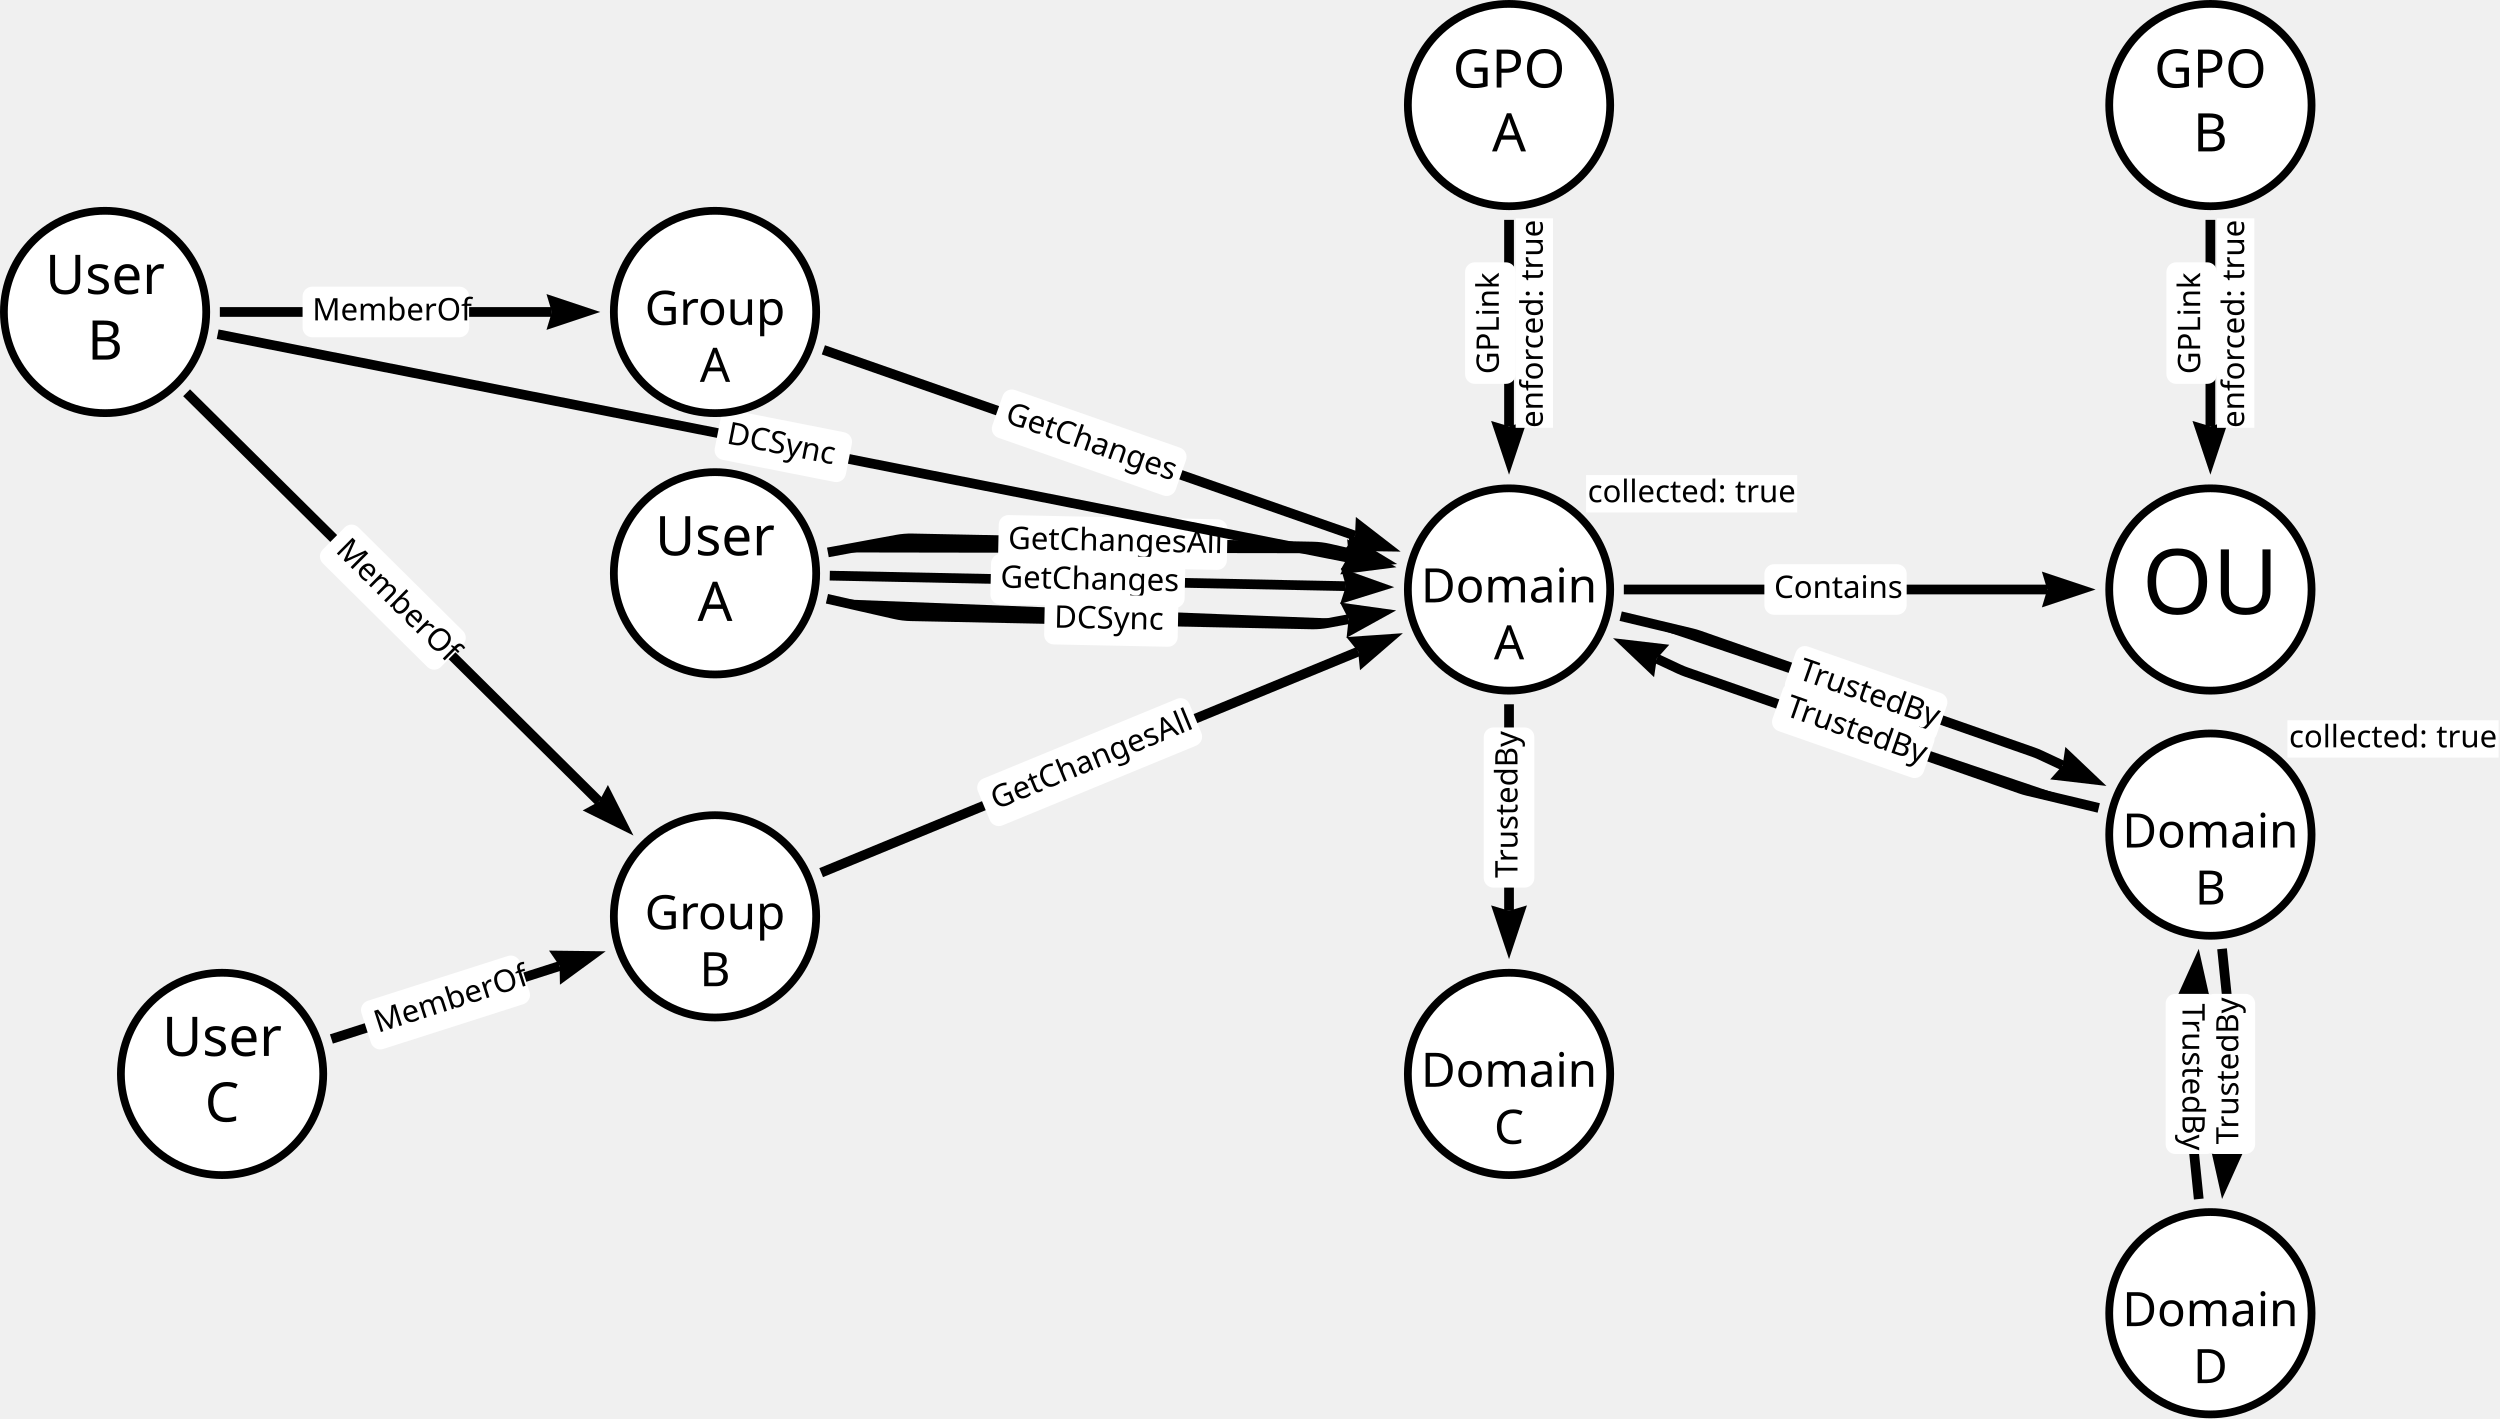
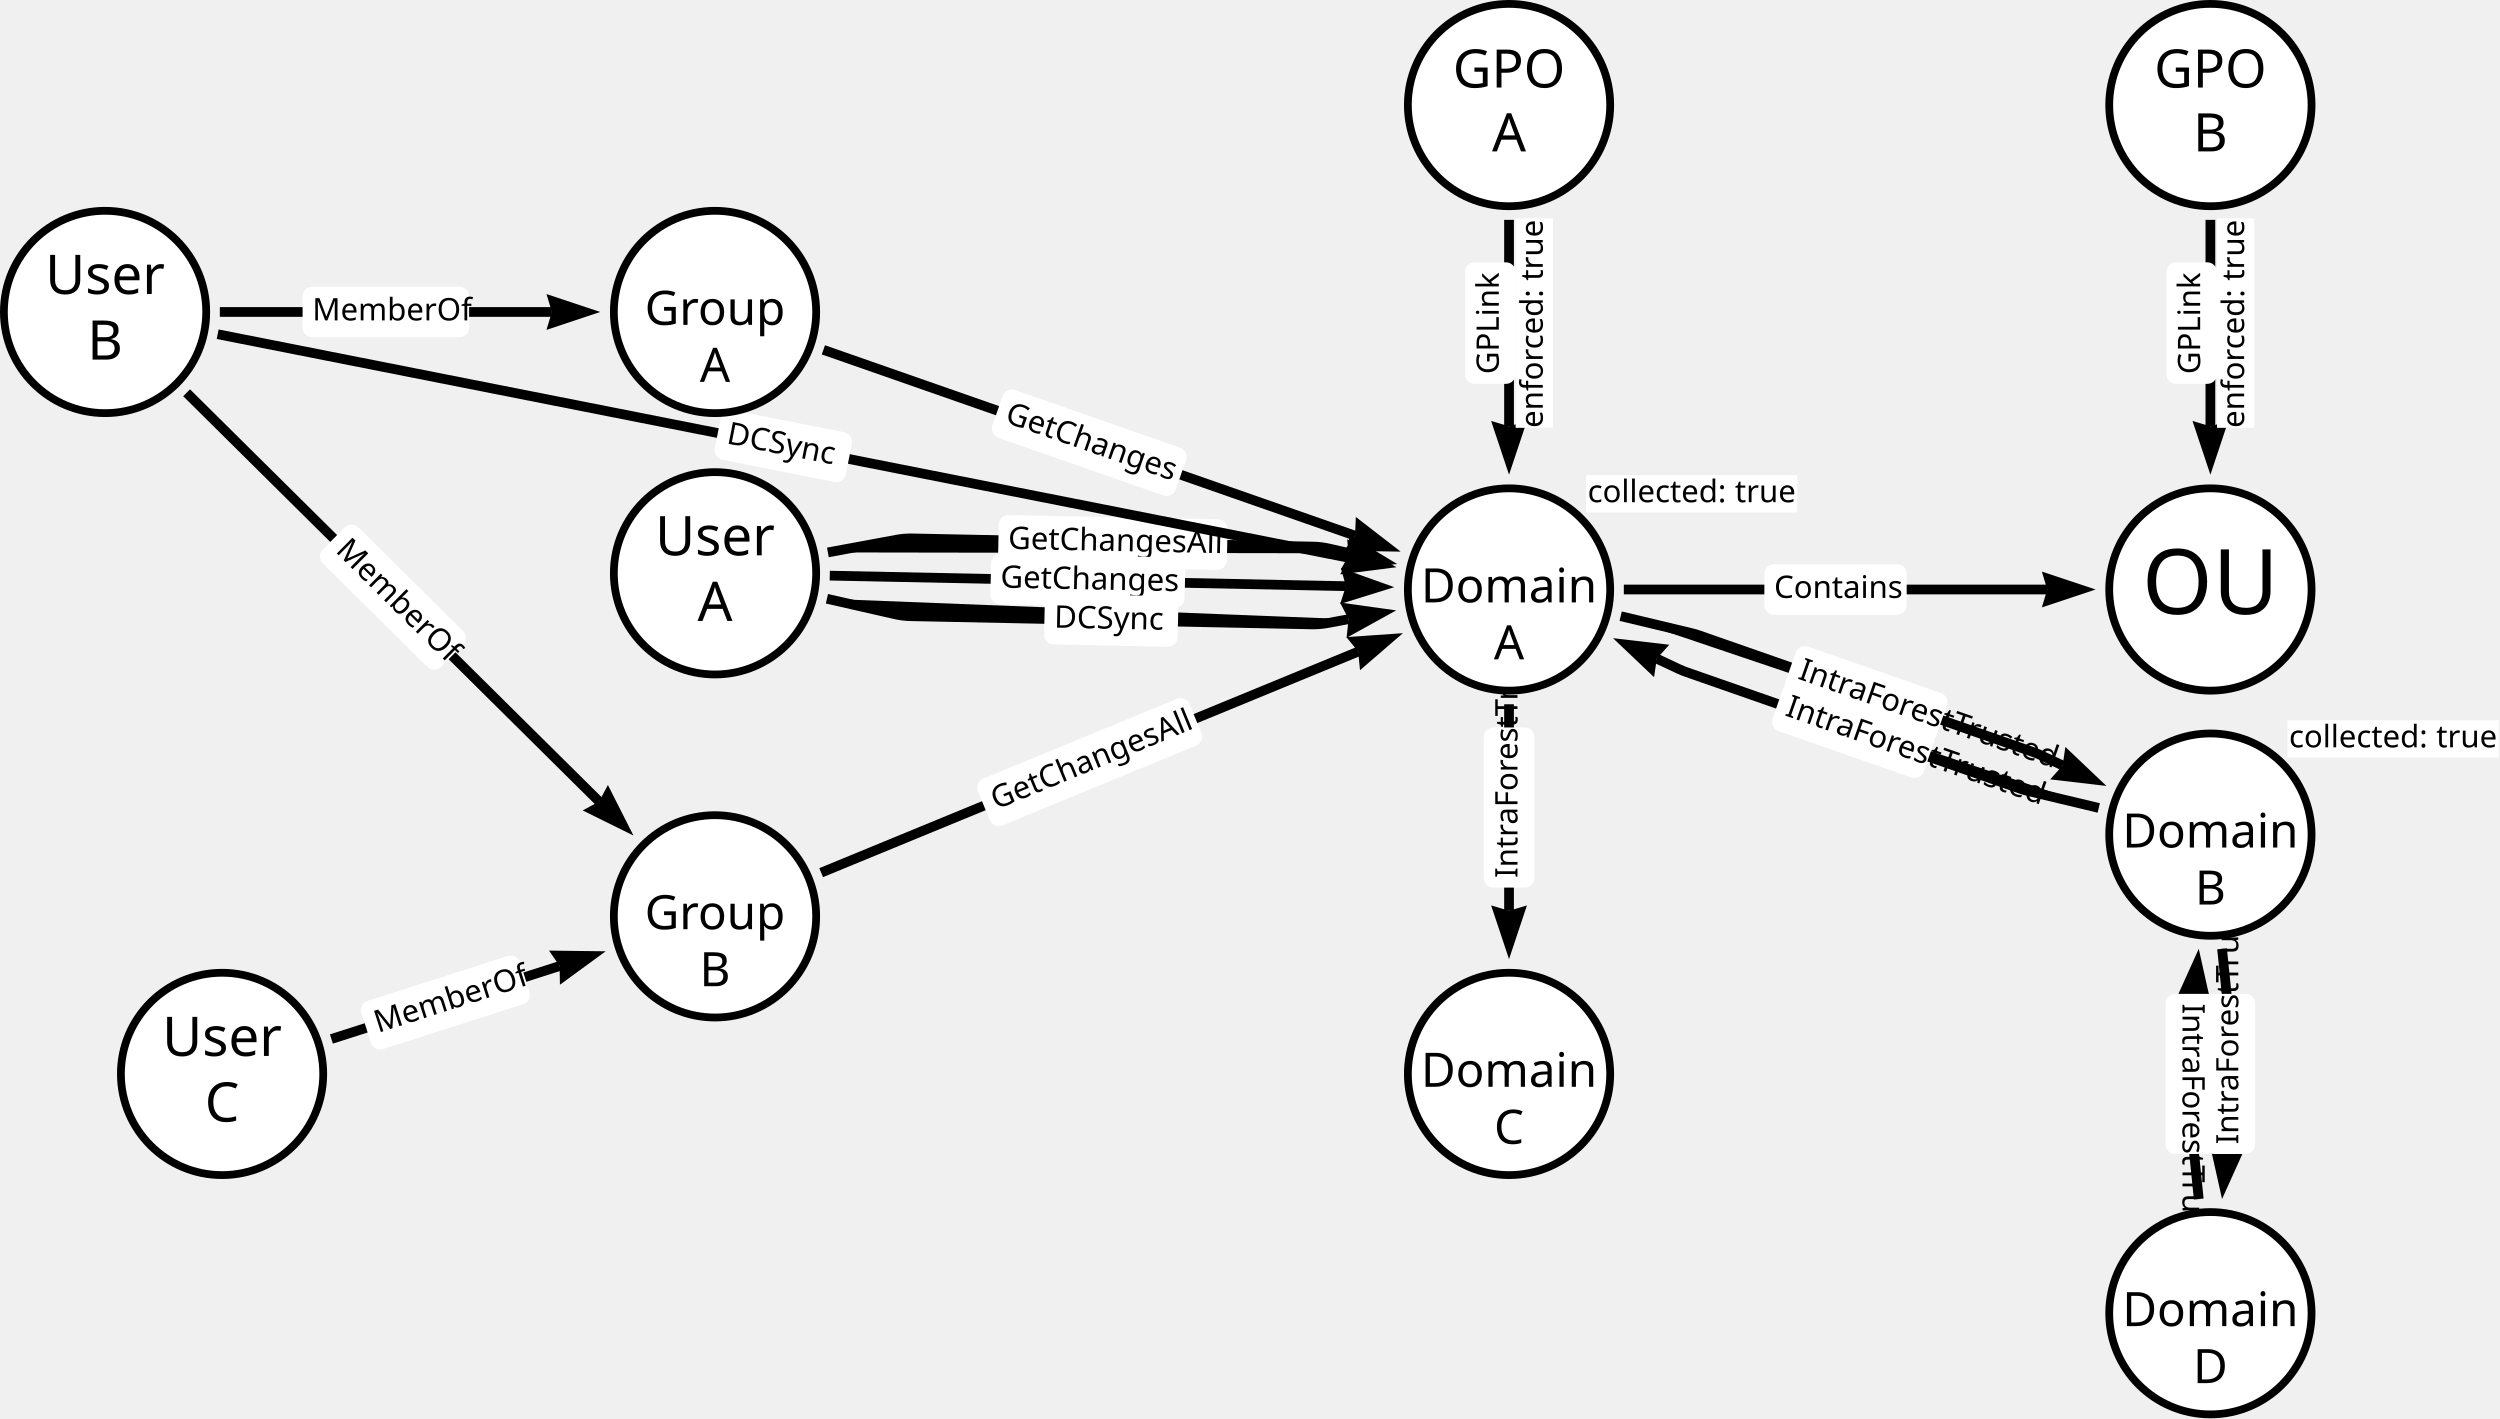
<svg xmlns="http://www.w3.org/2000/svg" width="1285" height="729" viewBox="0 0 1285 729">
  <defs>
    <style type="text/css" />
  </defs>
  <g transform="translate(-75 58) scale(1)">
    <g class="relationship">
      <g transform="translate(850.6427 245) rotate(19.26526)" stroke-width="5" stroke="#000000">
        <path d="M 58.695 -5.99 L 95.969 -9.793 A 40 40 0 0 1 100.03 -10 L 190.943 -10 L 281.855 -10 A 40 40 0 0 1 285.916 -9.793 L 298.456 -8.514 L 298.456 -8.514" />
        <polygon points="-24.862,0 -27.625,9.208 0,0 -27.625,-9.208" fill="#000000" transform="translate(381.8851 0) rotate(5.826689) translate(-59 0)" stroke="none" />
      </g>
      <g transform="translate(1034.192 298.56) rotate(19.26526) translate(0 -13)">
        <g transform="translate(0 0)">
          <g transform="translate(-41.16667 0)" fill="#ffffff" stroke="#000000" stroke-width="0">
            <rect x="0" y="0" width="82.333" height="26" rx="5" ry="5" stroke="none" />
-             <text xml:space="preserve" x="5" y="17.336" stroke="none" text-anchor="left" font-family="sans-serif" font-size="16" font-weight="normal" fill="#000000">TrustedBy</text>
+             <text xml:space="preserve" x="5" y="17.336" stroke="none" text-anchor="left" font-family="sans-serif" font-size="16" font-weight="normal" fill="#000000">IntraForestTrusted</text>
          </g>
        </g>
      </g>
    </g>
    <g class="relationship">
      <g transform="translate(1211.143 371) rotate(-160.7347)" stroke-width="5" stroke="#000000">
        <path d="M 58.695 -5.99 L 95.969 -9.793 A 40 40 0 0 1 100.03 -10 L 190.943 -10 L 281.855 -10 A 40 40 0 0 1 285.916 -9.793 L 298.456 -8.514 L 298.456 -8.514" />
        <polygon points="-24.862,0 -27.625,9.208 0,0 -27.625,-9.208" fill="#000000" transform="translate(381.8851 0) rotate(5.826689) translate(-59 0)" stroke="none" />
      </g>
      <g transform="translate(1027.593 317.44) rotate(19.26526) translate(0 -13)">
        <g transform="translate(0 0)">
          <g transform="translate(-41.16667 0)" fill="#ffffff" stroke="#000000" stroke-width="0">
            <rect x="0" y="0" width="82.333" height="26" rx="5" ry="5" stroke="none" />
-             <text xml:space="preserve" x="5" y="17.336" stroke="none" text-anchor="left" font-family="sans-serif" font-size="16" font-weight="normal" fill="#000000">TrustedBy</text>
+             <text xml:space="preserve" x="5" y="17.336" stroke="none" text-anchor="left" font-family="sans-serif" font-size="16" font-weight="normal" fill="#000000">IntraForestTrusted</text>
          </g>
        </g>
      </g>
    </g>
    <g class="relationship">
      <g transform="translate(850.6427 245) rotate(90)" stroke-width="5" stroke="#000000">
        <path d="M 59 0 L 165.138 0" />
        <polygon points="-24.862,0 -27.625,9.208 0,0 -27.625,-9.208" fill="#000000" transform="translate(190 0) rotate(0)" stroke="none" />
      </g>
      <g transform="translate(850.6427 357.0689) rotate(270) translate(0 -13)">
        <g transform="translate(0 0)">
          <g transform="translate(-41.16667 0)" fill="#ffffff" stroke="#000000" stroke-width="0">
            <rect x="0" y="0" width="82.333" height="26" rx="5" ry="5" stroke="none" />
-             <text xml:space="preserve" x="5" y="17.336" stroke="none" text-anchor="left" font-family="sans-serif" font-size="16" font-weight="normal" fill="#000000">TrustedBy</text>
+             <text xml:space="preserve" x="5" y="17.336" stroke="none" text-anchor="left" font-family="sans-serif" font-size="16" font-weight="normal" fill="#000000">IntraForestTrusted</text>
          </g>
        </g>
      </g>
    </g>
    <g class="relationship">
      <g transform="translate(442.5144 102.3532) rotate(19.26526)" stroke-width="5" stroke="#000000">
        <path d="M 59 0 L 348.477 0" />
        <polygon points="-24.862,0 -27.625,9.208 0,0 -27.625,-9.208" fill="#000000" transform="translate(373.3388 0) rotate(0)" stroke="none" />
      </g>
      <g transform="translate(634.8436 169.5751) rotate(19.26526) translate(0 -13)">
        <g transform="translate(0 0)">
          <g transform="translate(-49.925 0)" fill="#ffffff" stroke="#000000" stroke-width="0">
            <rect x="0" y="0" width="99.85" height="26" rx="5" ry="5" stroke="none" />
            <text xml:space="preserve" x="5" y="17.336" stroke="none" text-anchor="left" font-family="sans-serif" font-size="16" font-weight="normal" fill="#000000">GetChanges</text>
          </g>
        </g>
      </g>
    </g>
    <g class="relationship">
      <g transform="translate(442.5144 413) rotate(-22.37379)" stroke-width="5" stroke="#000000">
        <path d="M 59 0 L 357.491 0" />
        <polygon points="-24.862,0 -27.625,9.208 0,0 -27.625,-9.208" fill="#000000" transform="translate(382.3533 0) rotate(0)" stroke="none" />
      </g>
      <g transform="translate(635.0833 333.7319) rotate(-22.37379) translate(0 -13)">
        <g transform="translate(0 0)">
          <g transform="translate(-58.80833 0)" fill="#ffffff" stroke="#000000" stroke-width="0">
            <rect x="0" y="0" width="117.617" height="26" rx="5" ry="5" stroke="none" />
            <text xml:space="preserve" x="5" y="17.336" stroke="none" text-anchor="left" font-family="sans-serif" font-size="16" font-weight="normal" fill="#000000">GetChangesAll</text>
          </g>
        </g>
      </g>
    </g>
    <g class="relationship">
      <g transform="translate(442.5144 236.6766) rotate(1.168332)" stroke-width="5" stroke="#000000">
        <path d="M 57.784 -11.917 L 92.976 -19.175 A 40 40 0 0 1 101.056 -20 L 204.107 -20 L 307.158 -20 A 40 40 0 0 1 315.237 -19.175 L 326.08 -16.939 L 326.08 -16.939" />
        <polygon points="-24.862,0 -27.625,9.208 0,0 -27.625,-9.208" fill="#000000" transform="translate(408.2132 0) rotate(11.65338) translate(-59 0)" stroke="none" />
      </g>
      <g transform="translate(646.9864 220.8425) rotate(1.168332) translate(0 -13)">
        <g transform="translate(0 0)">
          <g transform="translate(-58.80833 0)" fill="#ffffff" stroke="#000000" stroke-width="0">
            <rect x="0" y="0" width="117.617" height="26" rx="5" ry="5" stroke="none" />
            <text xml:space="preserve" x="5" y="17.336" stroke="none" text-anchor="left" font-family="sans-serif" font-size="16" font-weight="normal" fill="#000000">GetChangesAll</text>
          </g>
        </g>
      </g>
    </g>
    <g class="relationship">
      <g transform="translate(442.5144 236.6766) rotate(1.168332)" stroke-width="5" stroke="#000000">
        <path d="M 59 0 L 324.351 0" />
        <polygon points="-24.862,0 -27.625,9.208 0,0 -27.625,-9.208" fill="#000000" transform="translate(349.2132 0) rotate(0)" stroke="none" />
      </g>
      <g transform="translate(634.1501 240.5848) rotate(1.168332) translate(0 -13)">
        <g transform="translate(0 0)">
          <g transform="translate(-49.925 0)" fill="#ffffff" stroke="#000000" stroke-width="0">
            <rect x="0" y="0" width="99.85" height="26" rx="5" ry="5" stroke="none" />
            <text xml:space="preserve" x="5" y="17.336" stroke="none" text-anchor="left" font-family="sans-serif" font-size="16" font-weight="normal" fill="#000000">GetChanges</text>
          </g>
        </g>
      </g>
    </g>
    <g class="relationship">
      <g transform="translate(442.5144 236.6766) rotate(1.168332)" stroke-width="5" stroke="#000000">
        <path d="M 57.784 11.917 L 92.976 19.175 A 40 40 0 0 0 101.056 20 L 204.107 20 L 307.158 20 A 40 40 0 0 0 315.237 19.175 L 326.08 16.939 L 326.08 16.939" />
        <polygon points="-24.862,0 -27.625,9.208 0,0 -27.625,-9.208" fill="#000000" transform="translate(408.2132 0) rotate(-11.65338) translate(-59 0)" stroke="none" />
      </g>
      <g transform="translate(646.1708 260.8341) rotate(1.168332) translate(0 -13)">
        <g transform="translate(0 0)">
          <g transform="translate(-34.33333 0)" fill="#ffffff" stroke="#000000" stroke-width="0">
            <rect x="0" y="0" width="68.667" height="26" rx="5" ry="5" stroke="none" />
            <text xml:space="preserve" x="5" y="17.336" stroke="none" text-anchor="left" font-family="sans-serif" font-size="16" font-weight="normal" fill="#000000">DCSync</text>
          </g>
        </g>
      </g>
    </g>
    <g class="relationship">
      <g transform="translate(129 102.3532) rotate(44.73676)" stroke-width="5" stroke="#000000">
        <path d="M 59 0 L 357.491 0" />
        <polygon points="-24.862,0 -27.625,9.208 0,0 -27.625,-9.208" fill="#000000" transform="translate(382.3533 0) rotate(0)" stroke="none" />
      </g>
      <g transform="translate(276.9268 248.927) rotate(44.73676) translate(0 -13)">
        <g transform="translate(0 0)">
          <g transform="translate(-42.8 0)" fill="#ffffff" stroke="#000000" stroke-width="0">
            <rect x="0" y="0" width="85.6" height="26" rx="5" ry="5" stroke="none" />
            <text xml:space="preserve" x="5" y="17.336" stroke="none" text-anchor="left" font-family="sans-serif" font-size="16" font-weight="normal" fill="#000000">MemberOf</text>
          </g>
        </g>
      </g>
    </g>
    <g class="relationship">
      <g transform="translate(129 102.3532) rotate(0)" stroke-width="5" stroke="#000000">
        <path d="M 59 0 L 229.652 0" />
        <polygon points="-24.862,0 -27.625,9.208 0,0 -27.625,-9.208" fill="#000000" transform="translate(254.5144 0) rotate(0)" stroke="none" />
      </g>
      <g transform="translate(273.3261 102.3532) rotate(0) translate(0 -13)">
        <g transform="translate(0 0)">
          <g transform="translate(-42.8 0)" fill="#ffffff" stroke="#000000" stroke-width="0">
            <rect x="0" y="0" width="85.6" height="26" rx="5" ry="5" stroke="none" />
            <text xml:space="preserve" x="5" y="17.336" stroke="none" text-anchor="left" font-family="sans-serif" font-size="16" font-weight="normal" fill="#000000">MemberOf</text>
          </g>
        </g>
      </g>
    </g>
    <g class="relationship">
      <g transform="translate(189.1427 494) rotate(-17.72848)" stroke-width="5" stroke="#000000">
        <path d="M 59 0 L 182.142 0" />
        <polygon points="-24.862,0 -27.625,9.208 0,0 -27.625,-9.208" fill="#000000" transform="translate(207.0042 0) rotate(0)" stroke="none" />
      </g>
      <g transform="translate(303.9878 457.2853) rotate(-17.72848) translate(0 -13)">
        <g transform="translate(0 0)">
          <g transform="translate(-42.8 0)" fill="#ffffff" stroke="#000000" stroke-width="0">
            <rect x="0" y="0" width="85.6" height="26" rx="5" ry="5" stroke="none" />
            <text xml:space="preserve" x="5" y="17.336" stroke="none" text-anchor="left" font-family="sans-serif" font-size="16" font-weight="normal" fill="#000000">MemberOf</text>
          </g>
        </g>
      </g>
    </g>
    <g class="relationship">
      <g transform="translate(850.6427 245) rotate(0)" stroke-width="5" stroke="#000000">
        <path d="M 59 0 L 276.638 0" />
        <polygon points="-24.862,0 -27.625,9.208 0,0 -27.625,-9.208" fill="#000000" transform="translate(301.5 0) rotate(0)" stroke="none" />
      </g>
      <g transform="translate(1018.462 245) rotate(0) translate(0 -13)">
        <g transform="translate(0 0)">
          <g transform="translate(-36.575 0)" fill="#ffffff" stroke="#000000" stroke-width="0">
            <rect x="0" y="0" width="73.15" height="26" rx="5" ry="5" stroke="none" />
            <text xml:space="preserve" x="5" y="17.336" stroke="none" text-anchor="left" font-family="sans-serif" font-size="16" font-weight="normal" fill="#000000">Contains</text>
          </g>
        </g>
      </g>
    </g>
    <g class="relationship">
      <g transform="translate(850.6427 -4) rotate(90)" stroke-width="5" stroke="#000000">
        <path d="M 59 0 L 165.138 0" />
        <polygon points="-24.862,0 -27.625,9.208 0,0 -27.625,-9.208" fill="#000000" transform="translate(190 0) rotate(0)" stroke="none" />
      </g>
      <g transform="translate(850.6427 108.0689) rotate(270) translate(0 -22.6)">
        <g transform="translate(0 0)">
          <g transform="translate(-31.23333 0)" fill="#ffffff" stroke="#000000" stroke-width="0">
            <rect x="0" y="0" width="62.467" height="26" rx="5" ry="5" stroke="none" />
            <text xml:space="preserve" x="5" y="17.336" stroke="none" text-anchor="left" font-family="sans-serif" font-size="16" font-weight="normal" fill="#000000">GPLink</text>
          </g>
        </g>
        <g transform="translate(0 26)">
          <g transform="translate(-53.83333 0)" fill="white">
            <rect x="0" y="0" width="107.667" height="19.2" rx="0" ry="0" stroke="none" />
            <g font-family="sans-serif" font-size="16" font-weight="normal" fill="#000000" text-anchor="end">
              <text xml:space="preserve" x="71.183" y="13.936" stroke="none">enforced:</text>
              <text xml:space="preserve" x="75.633" y="13.936" stroke="none" text-anchor="start">true</text>
            </g>
          </g>
        </g>
      </g>
    </g>
    <g class="relationship">
      <g transform="translate(1211.143 -4) rotate(90)" stroke-width="5" stroke="#000000">
        <path d="M 59 0 L 165.138 0" />
        <polygon points="-24.862,0 -27.625,9.208 0,0 -27.625,-9.208" fill="#000000" transform="translate(190 0) rotate(0)" stroke="none" />
      </g>
      <g transform="translate(1211.143 108.0689) rotate(270) translate(0 -22.6)">
        <g transform="translate(0 0)">
          <g transform="translate(-31.23333 0)" fill="#ffffff" stroke="#000000" stroke-width="0">
            <rect x="0" y="0" width="62.467" height="26" rx="5" ry="5" stroke="none" />
            <text xml:space="preserve" x="5" y="17.336" stroke="none" text-anchor="left" font-family="sans-serif" font-size="16" font-weight="normal" fill="#000000">GPLink</text>
          </g>
        </g>
        <g transform="translate(0 26)">
          <g transform="translate(-53.83333 0)" fill="white">
            <rect x="0" y="0" width="107.667" height="19.2" rx="0" ry="0" stroke="none" />
            <g font-family="sans-serif" font-size="16" font-weight="normal" fill="#000000" text-anchor="end">
              <text xml:space="preserve" x="71.183" y="13.936" stroke="none">enforced:</text>
              <text xml:space="preserve" x="75.633" y="13.936" stroke="none" text-anchor="start">true</text>
            </g>
          </g>
        </g>
      </g>
    </g>
    <g class="relationship">
      <g transform="translate(129 102.3532) rotate(11.18149)" stroke-width="5" stroke="#000000">
        <path d="M 59 0 L 651.744 0" />
        <polygon points="-24.862,0 -27.625,9.208 0,0 -27.625,-9.208" fill="#000000" transform="translate(676.6061 0) rotate(0)" stroke="none" />
      </g>
      <g transform="translate(477.6263 171.266) rotate(11.18149) translate(0 -13)">
        <g transform="translate(0 0)">
          <g transform="translate(-34.33333 0)" fill="#ffffff" stroke="#000000" stroke-width="0">
            <rect x="0" y="0" width="68.667" height="26" rx="5" ry="5" stroke="none" />
            <text xml:space="preserve" x="5" y="17.336" stroke="none" text-anchor="left" font-family="sans-serif" font-size="16" font-weight="normal" fill="#000000">DCSync</text>
          </g>
        </g>
      </g>
    </g>
    <g class="relationship">
      <g transform="translate(1211.143 371) rotate(90)" stroke-width="5" stroke="#000000">
        <path d="M 58.695 -5.99 L 95.969 -9.793 A 40 40 0 0 1 100.03 -10 L 123 -10 L 145.97 -10 A 40 40 0 0 1 150.031 -9.793 L 162.571 -8.514 L 162.571 -8.514" />
        <polygon points="-24.862,0 -27.625,9.208 0,0 -27.625,-9.208" fill="#000000" transform="translate(246 0) rotate(5.826689) translate(-59 0)" stroke="none" />
      </g>
      <g transform="translate(1221.143 494) rotate(270) translate(0 -13)">
        <g transform="translate(0 0)">
          <g transform="translate(-41.16667 0)" fill="#ffffff" stroke="#000000" stroke-width="0">
            <rect x="0" y="0" width="82.333" height="26" rx="5" ry="5" stroke="none" />
-             <text xml:space="preserve" x="5" y="17.336" stroke="none" text-anchor="left" font-family="sans-serif" font-size="16" font-weight="normal" fill="#000000">TrustedBy</text>
+             <text xml:space="preserve" x="5" y="17.336" stroke="none" text-anchor="left" font-family="sans-serif" font-size="16" font-weight="normal" fill="#000000">IntraForestTrusted</text>
          </g>
        </g>
      </g>
    </g>
    <g class="relationship">
      <g transform="translate(1211.143 617) rotate(-90)" stroke-width="5" stroke="#000000">
        <path d="M 58.695 -5.99 L 95.969 -9.793 A 40 40 0 0 1 100.03 -10 L 123 -10 L 145.97 -10 A 40 40 0 0 1 150.031 -9.793 L 162.571 -8.514 L 162.571 -8.514" />
        <polygon points="-24.862,0 -27.625,9.208 0,0 -27.625,-9.208" fill="#000000" transform="translate(246 0) rotate(5.826689) translate(-59 0)" stroke="none" />
      </g>
      <g transform="translate(1201.143 494) rotate(90) translate(0 -13)">
        <g transform="translate(0 0)">
          <g transform="translate(-41.16667 0)" fill="#ffffff" stroke="#000000" stroke-width="0">
            <rect x="0" y="0" width="82.333" height="26" rx="5" ry="5" stroke="none" />
-             <text xml:space="preserve" x="5" y="17.336" stroke="none" text-anchor="left" font-family="sans-serif" font-size="16" font-weight="normal" fill="#000000">TrustedBy</text>
+             <text xml:space="preserve" x="5" y="17.336" stroke="none" text-anchor="left" font-family="sans-serif" font-size="16" font-weight="normal" fill="#000000">IntraForestTrusted</text>
          </g>
        </g>
      </g>
    </g>
    <g class="node">
      <g fill="#ffffff" stroke="#000000" stroke-width="4">
        <circle cx="1211.143" cy="617" r="52" />
      </g>
      <g transform="translate(1211.143 617)">
        <g transform="scale(0.4882818) translate(0 0)">
          <g transform="translate(0 0)">
            <g font-family="sans-serif" font-size="50" font-weight="normal" fill="#000000" text-anchor="middle">
              <text xml:space="preserve" x="0" y="13.55" stroke="none">Domain</text>
              <text xml:space="preserve" x="0" y="73.55" stroke="none" text-anchor="middle">D</text>
            </g>
          </g>
        </g>
      </g>
    </g>
    <g class="node">
      <g fill="#ffffff" stroke="#000000" stroke-width="4">
        <circle cx="850.643" cy="245" r="52" />
      </g>
      <g transform="translate(850.6427 245)">
        <g transform="scale(0.4882818) translate(0 0)">
          <g transform="translate(0 0)">
            <g font-family="sans-serif" font-size="50" font-weight="normal" fill="#000000" text-anchor="middle">
              <text xml:space="preserve" x="0" y="13.55" stroke="none">Domain</text>
              <text xml:space="preserve" x="0" y="73.55" stroke="none" text-anchor="middle">A</text>
            </g>
          </g>
        </g>
        <g transform="translate(39.59798 -58.79798)">
          <g transform="translate(0 0)">
            <g transform="translate(0 0)" fill="white">
              <rect x="0" y="0" width="108.533" height="19.2" rx="0" ry="0" stroke="none" />
              <g font-family="sans-serif" font-size="16" font-weight="normal" fill="#000000" text-anchor="end">
                <text xml:space="preserve" x="72.05" y="13.936" stroke="none">collected:</text>
                <text xml:space="preserve" x="76.5" y="13.936" stroke="none" text-anchor="start">true</text>
              </g>
            </g>
          </g>
        </g>
      </g>
    </g>
    <g class="node">
      <g fill="#ffffff" stroke="#000000" stroke-width="4">
        <circle cx="1211.143" cy="371" r="52" />
      </g>
      <g transform="translate(1211.143 371)">
        <g transform="scale(0.4882818) translate(0 0)">
          <g transform="translate(0 0)">
            <g font-family="sans-serif" font-size="50" font-weight="normal" fill="#000000" text-anchor="middle">
              <text xml:space="preserve" x="0" y="13.55" stroke="none">Domain</text>
              <text xml:space="preserve" x="0" y="73.55" stroke="none" text-anchor="middle">B</text>
            </g>
          </g>
        </g>
        <g transform="translate(39.59798 -58.79798)">
          <g transform="translate(0 0)">
            <g transform="translate(0 0)" fill="white">
              <rect x="0" y="0" width="108.533" height="19.2" rx="0" ry="0" stroke="none" />
              <g font-family="sans-serif" font-size="16" font-weight="normal" fill="#000000" text-anchor="end">
                <text xml:space="preserve" x="72.05" y="13.936" stroke="none">collected:</text>
                <text xml:space="preserve" x="76.5" y="13.936" stroke="none" text-anchor="start">true</text>
              </g>
            </g>
          </g>
        </g>
      </g>
    </g>
    <g class="node">
      <g fill="#ffffff" stroke="#000000" stroke-width="4">
        <circle cx="850.643" cy="494" r="52" />
      </g>
      <g transform="translate(850.6427 494)">
        <g transform="scale(0.4882818) translate(0 0)">
          <g transform="translate(0 0)">
            <g font-family="sans-serif" font-size="50" font-weight="normal" fill="#000000" text-anchor="middle">
              <text xml:space="preserve" x="0" y="13.55" stroke="none">Domain</text>
              <text xml:space="preserve" x="0" y="73.55" stroke="none" text-anchor="middle">C</text>
            </g>
          </g>
        </g>
      </g>
    </g>
    <g class="node">
      <g fill="#ffffff" stroke="#000000" stroke-width="4">
        <circle cx="442.514" cy="102.353" r="52" />
      </g>
      <g transform="translate(442.5144 102.3532)">
        <g transform="scale(0.4882818) translate(0 0)">
          <g transform="translate(0 0)">
            <g font-family="sans-serif" font-size="50" font-weight="normal" fill="#000000" text-anchor="middle">
              <text xml:space="preserve" x="0" y="13.55" stroke="none">Group</text>
              <text xml:space="preserve" x="0" y="73.55" stroke="none" text-anchor="middle">A</text>
            </g>
          </g>
        </g>
      </g>
    </g>
    <g class="node">
      <g fill="#ffffff" stroke="#000000" stroke-width="4">
        <circle cx="442.514" cy="413" r="52" />
      </g>
      <g transform="translate(442.5144 413)">
        <g transform="scale(0.4882818) translate(0 0)">
          <g transform="translate(0 0)">
            <g font-family="sans-serif" font-size="50" font-weight="normal" fill="#000000" text-anchor="middle">
              <text xml:space="preserve" x="0" y="13.55" stroke="none">Group</text>
              <text xml:space="preserve" x="0" y="73.55" stroke="none" text-anchor="middle">B</text>
            </g>
          </g>
        </g>
      </g>
    </g>
    <g class="node">
      <g fill="#ffffff" stroke="#000000" stroke-width="4">
        <circle cx="442.514" cy="236.677" r="52" />
      </g>
      <g transform="translate(442.5144 236.6766)">
        <g transform="scale(0.5625004) translate(0 0)">
          <g transform="translate(0 0)">
            <g font-family="sans-serif" font-size="50" font-weight="normal" fill="#000000" text-anchor="middle">
              <text xml:space="preserve" x="0" y="-16.45" stroke="none">User</text>
              <text xml:space="preserve" x="0" y="43.55" stroke="none" text-anchor="middle">A</text>
            </g>
          </g>
        </g>
      </g>
    </g>
    <g class="node">
      <g fill="#ffffff" stroke="#000000" stroke-width="4">
        <circle cx="129" cy="102.353" r="52" />
      </g>
      <g transform="translate(129 102.3532)">
        <g transform="scale(0.5625004) translate(0 0)">
          <g transform="translate(0 0)">
            <g font-family="sans-serif" font-size="50" font-weight="normal" fill="#000000" text-anchor="middle">
              <text xml:space="preserve" x="0" y="-16.45" stroke="none">User</text>
              <text xml:space="preserve" x="0" y="43.55" stroke="none" text-anchor="middle">B</text>
            </g>
          </g>
        </g>
      </g>
    </g>
    <g class="node">
      <g fill="#ffffff" stroke="#000000" stroke-width="4">
        <circle cx="189.143" cy="494" r="52" />
      </g>
      <g transform="translate(189.1427 494)">
        <g transform="scale(0.5625004) translate(0 0)">
          <g transform="translate(0 0)">
            <g font-family="sans-serif" font-size="50" font-weight="normal" fill="#000000" text-anchor="middle">
              <text xml:space="preserve" x="0" y="-16.45" stroke="none">User</text>
              <text xml:space="preserve" x="0" y="43.55" stroke="none" text-anchor="middle">C</text>
            </g>
          </g>
        </g>
      </g>
    </g>
    <g class="node">
      <g fill="#ffffff" stroke="#000000" stroke-width="4">
        <circle cx="1211.143" cy="245" r="52" />
      </g>
      <g transform="translate(1211.143 245)">
        <g transform="scale(0.9296876) translate(0 0)">
          <g transform="translate(0 0)">
            <g font-family="sans-serif" font-size="50" font-weight="normal" fill="#000000" text-anchor="middle">
              <text xml:space="preserve" x="0" y="13.55" stroke="none">OU</text>
            </g>
          </g>
        </g>
      </g>
    </g>
    <g class="node">
      <g fill="#ffffff" stroke="#000000" stroke-width="4">
        <circle cx="850.643" cy="-4" r="52" />
      </g>
      <g transform="translate(850.6427 -4)">
        <g transform="scale(0.5468755) translate(0 0)">
          <g transform="translate(0 0)">
            <g font-family="sans-serif" font-size="50" font-weight="normal" fill="#000000" text-anchor="middle">
              <text xml:space="preserve" x="0" y="-16.45" stroke="none">GPO</text>
              <text xml:space="preserve" x="0" y="43.55" stroke="none" text-anchor="middle">A</text>
            </g>
          </g>
        </g>
      </g>
    </g>
    <g class="node">
      <g fill="#ffffff" stroke="#000000" stroke-width="4">
        <circle cx="1211.143" cy="-4" r="52" />
      </g>
      <g transform="translate(1211.143 -4)">
        <g transform="scale(0.5468755) translate(0 0)">
          <g transform="translate(0 0)">
            <g font-family="sans-serif" font-size="50" font-weight="normal" fill="#000000" text-anchor="middle">
              <text xml:space="preserve" x="0" y="-16.45" stroke="none">GPO</text>
              <text xml:space="preserve" x="0" y="43.55" stroke="none" text-anchor="middle">B</text>
            </g>
          </g>
        </g>
      </g>
    </g>
  </g>
</svg>
